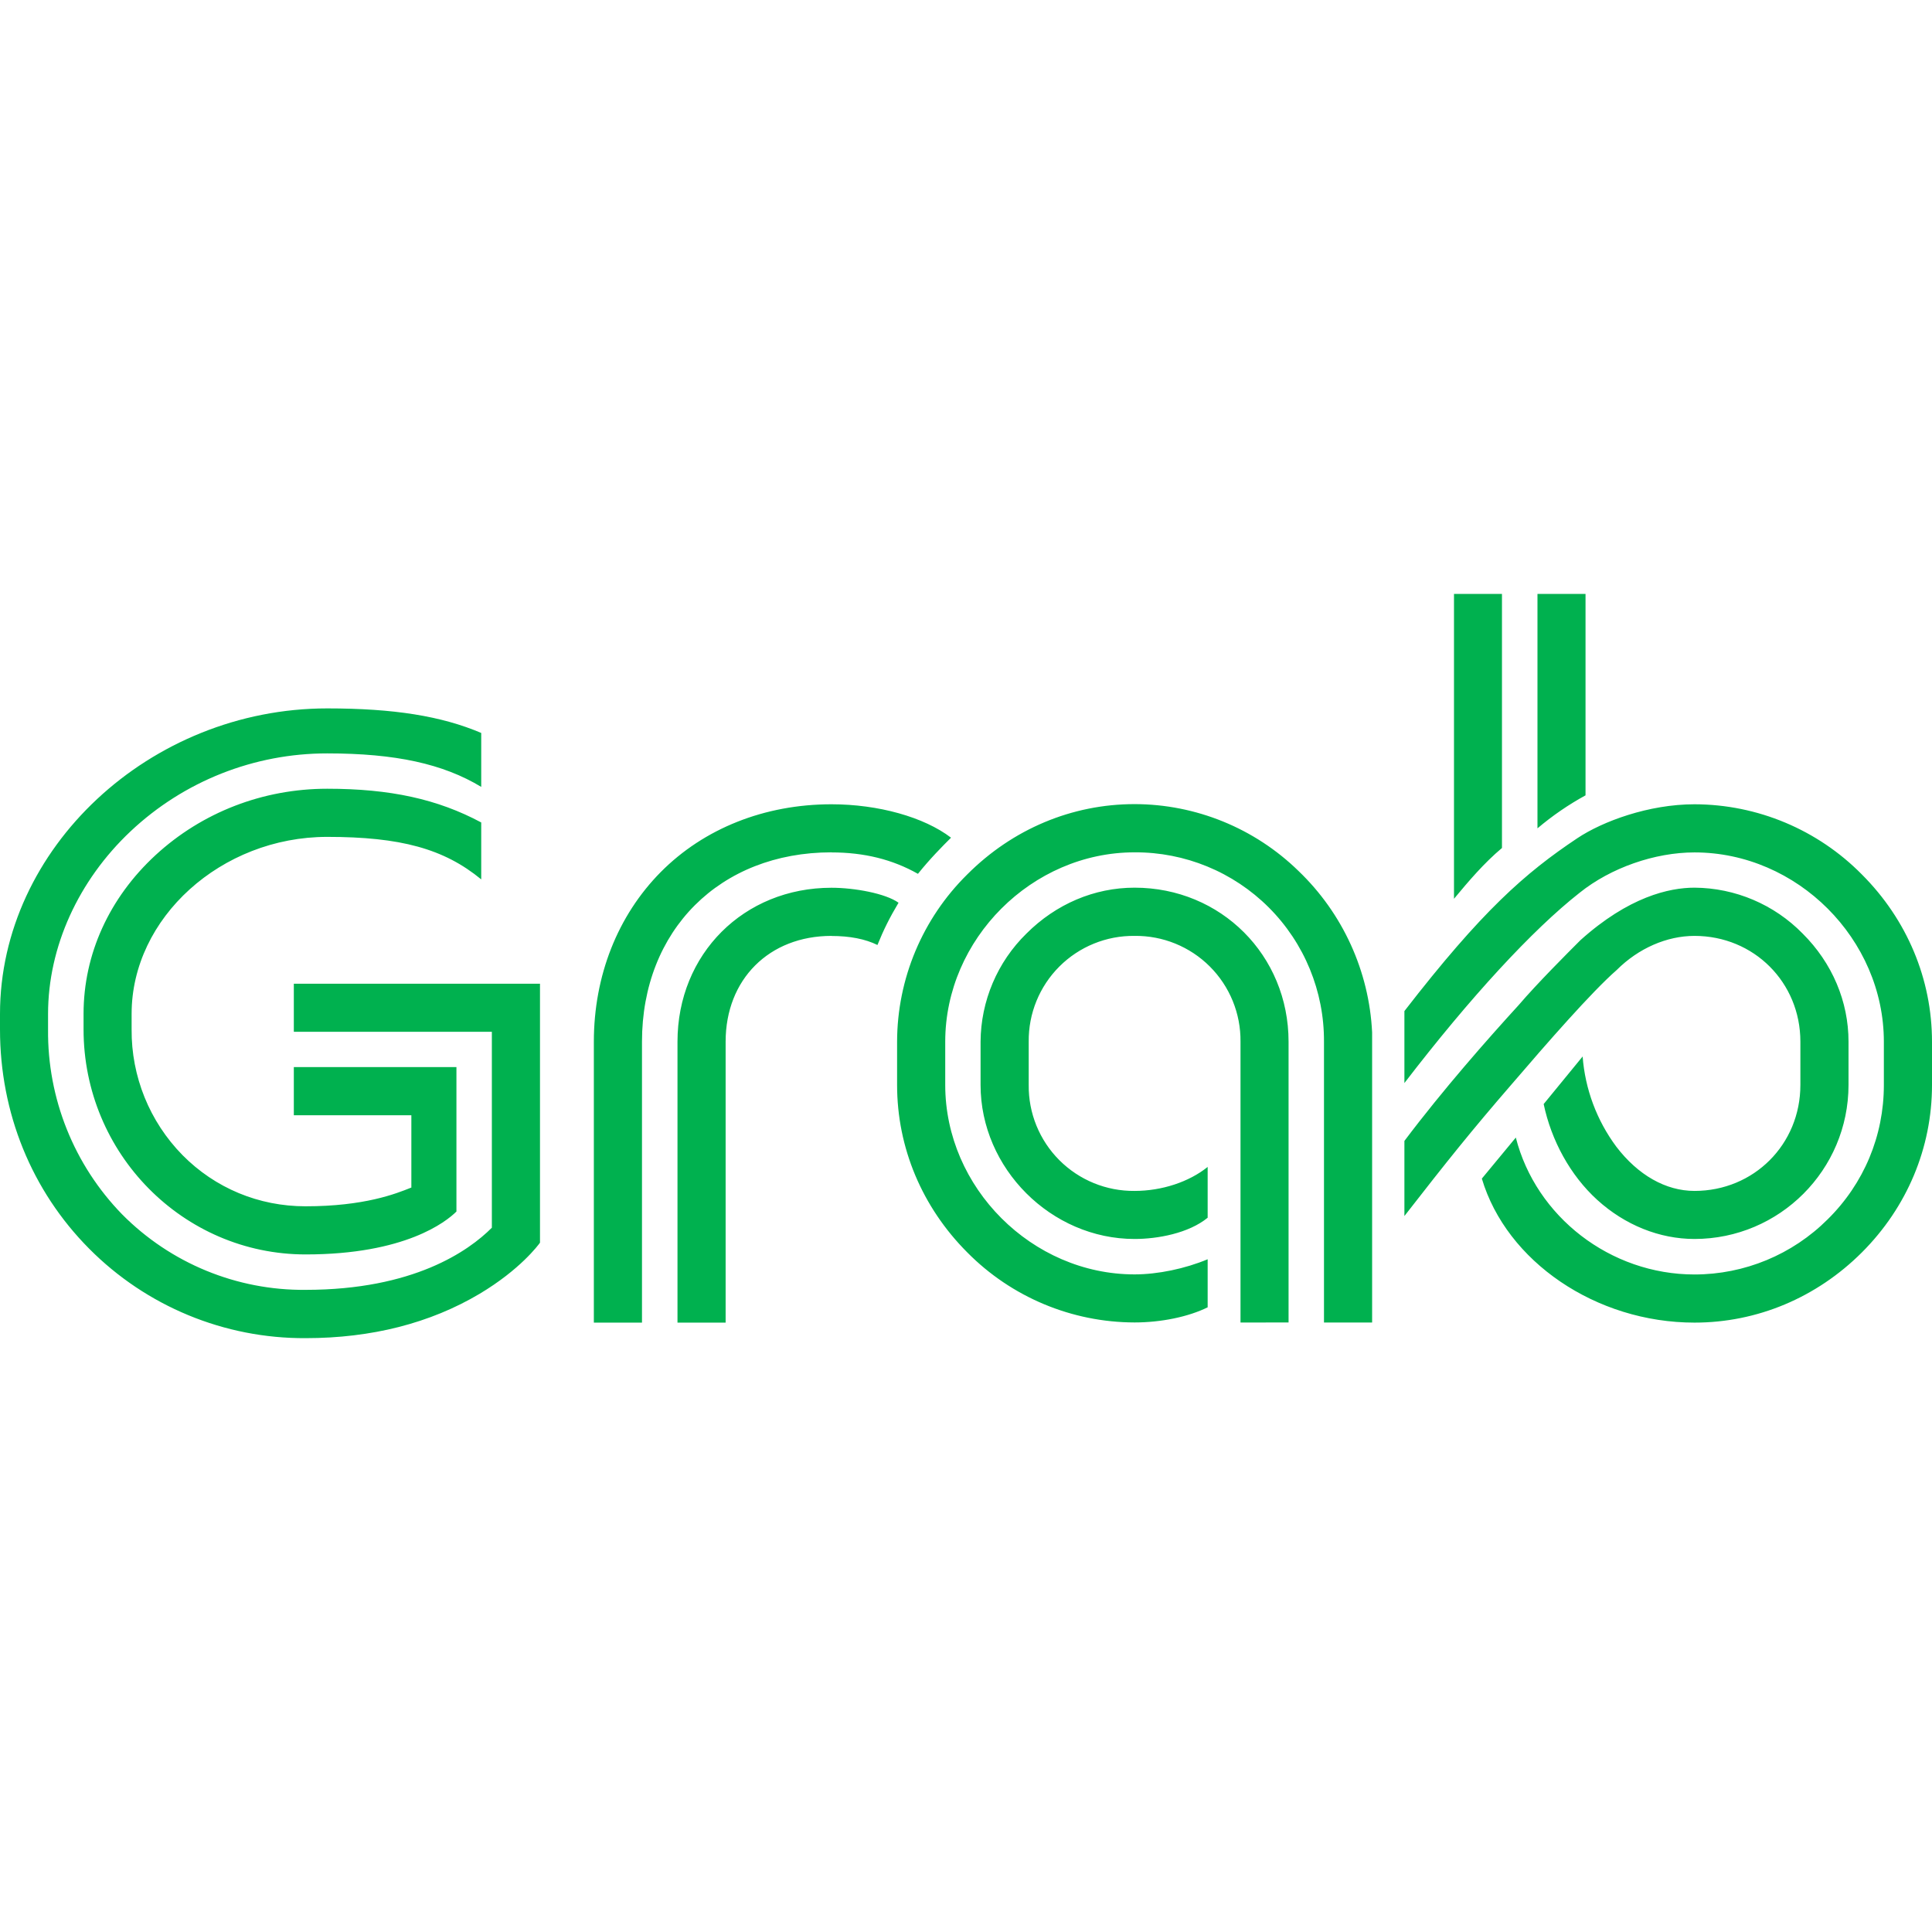
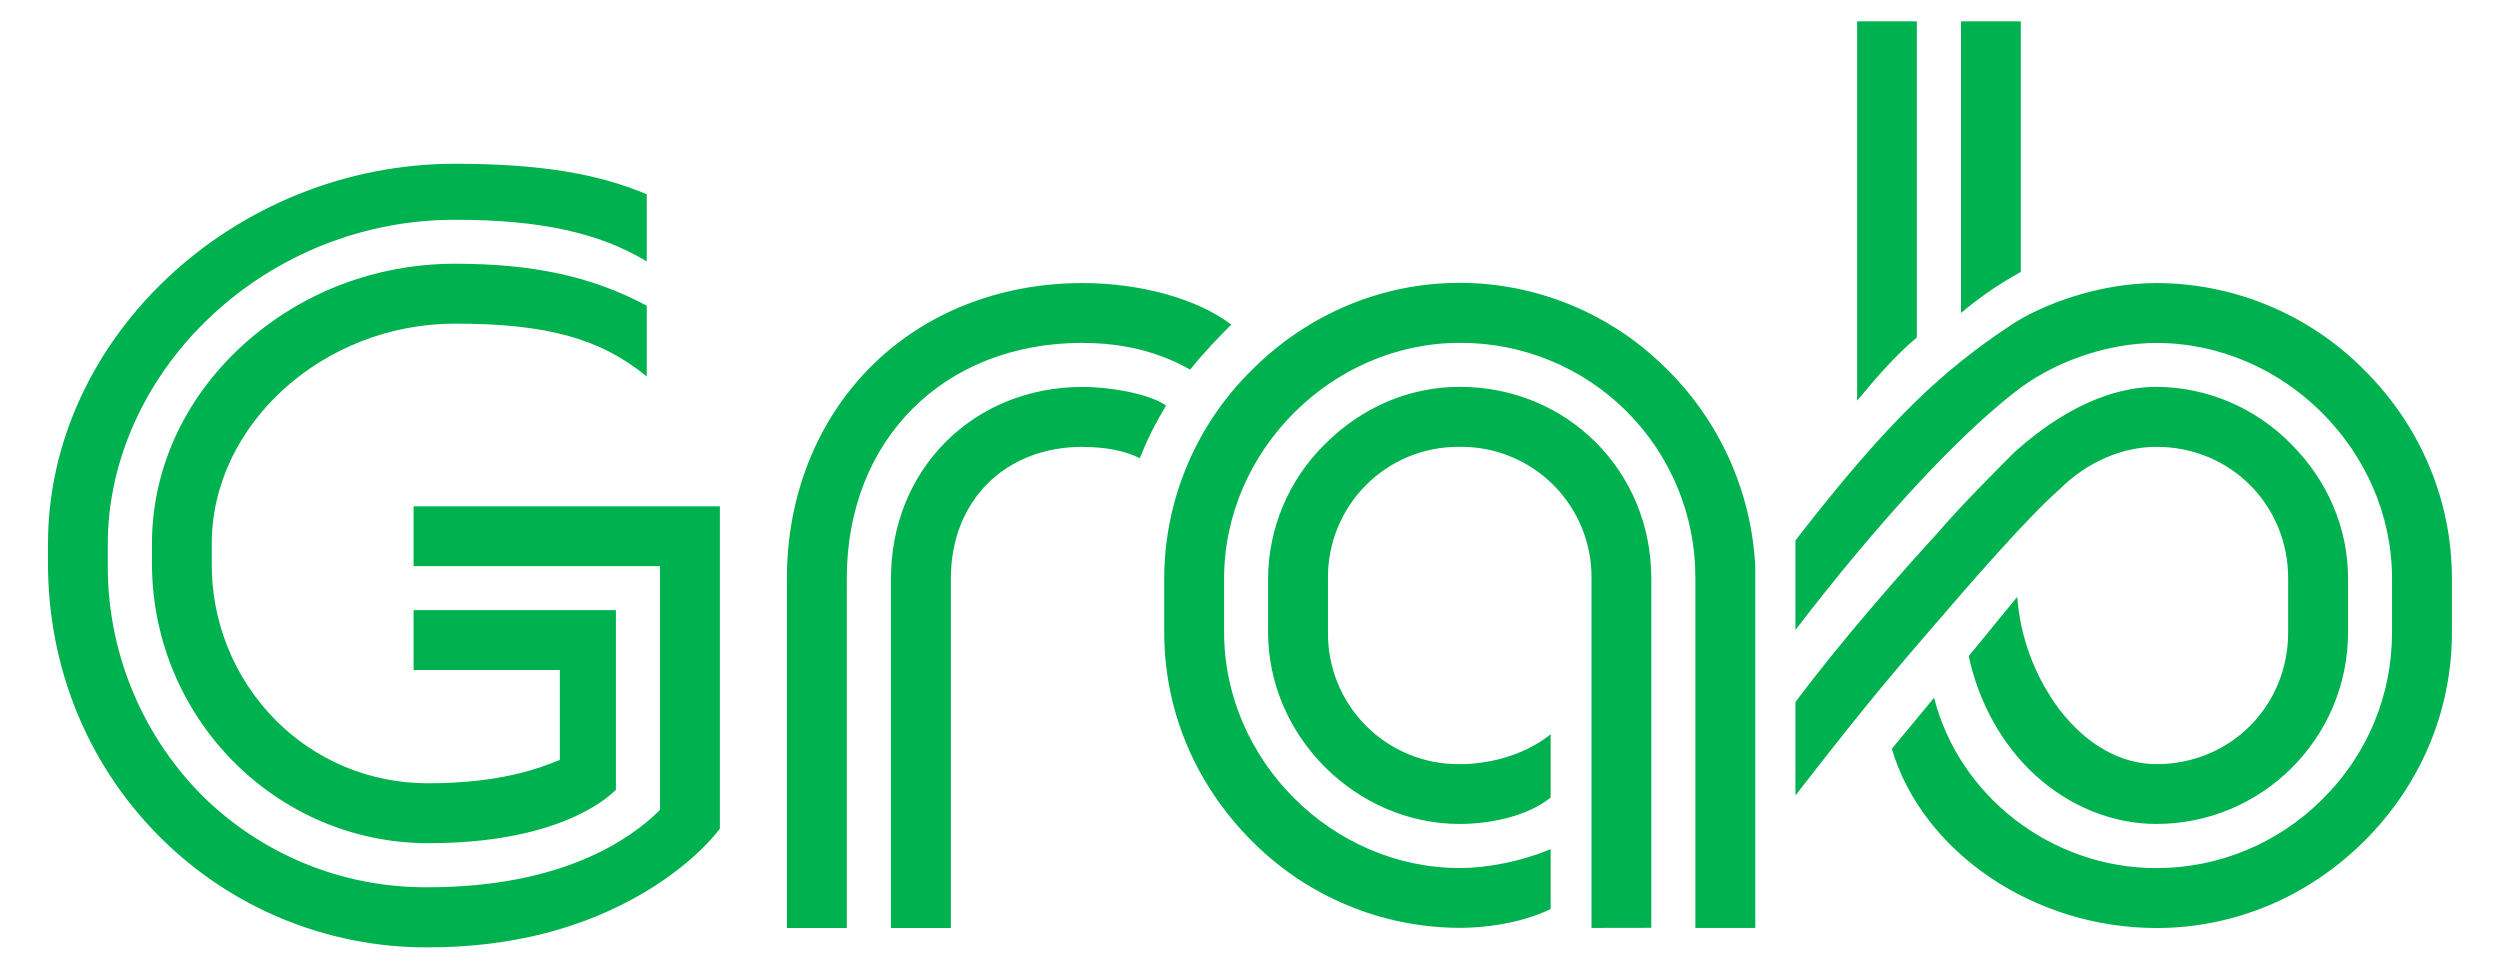
- <svg xmlns="http://www.w3.org/2000/svg" fill="#00B14F" role="img" viewBox="0 0 24 24">
+ <svg xmlns="http://www.w3.org/2000/svg" fill="#00B14F" role="img" viewBox="-0.479 7.165 24.959 9.671">
  <path d="M23.129 10.863a2.927 2.927 0 00-2.079-.872c-.57 0-1.141.212-1.455.421-.651.434-1.186.904-2.149 2.148v.894c.817-1.064 1.59-1.903 2.177-2.364.386-.31.933-.501 1.427-.501 1.275 0 2.352 1.077 2.352 2.352v.538c0 .63-.247 1.223-.698 1.668a2.341 2.341 0 01-1.654.685c-1.048 0-1.97-.719-2.22-1.701l-.422.51c.307 1.03 1.417 1.789 2.642 1.789.778 0 1.516-.31 2.079-.872.562-.562.871-1.3.871-2.079v-.538c0-.778-.31-1.517-.871-2.078m-12.8-.274c.406 0 .757.087 1.074.266.149-.186.299-.337.411-.449-.335-.256-.903-.415-1.485-.415-.83 0-1.584.3-2.122.843-.534.54-.83 1.287-.83 2.107v3.489h.598V12.94c0-1.385.968-2.352 2.354-2.352m5.678 5.84v-3.488c0-1.072-.84-1.913-1.913-1.913-.5 0-.976.203-1.343.57a1.895 1.895 0 00-.57 1.343v.538c0 1.037.877 1.913 1.913 1.913.285 0 .671-.07.908-.264v-.631c-.232.187-.57.298-.908.298a1.302 1.302 0 01-1.315-1.316v-.538a1.3 1.3 0 011.315-1.314 1.3 1.3 0 011.316 1.314v3.489zM0 12.596v.193c0 1.036.393 2.003 1.107 2.722a3.759 3.759 0 002.689 1.112c.82 0 1.548-.186 2.162-.551.506-.302.73-.607.75-.635V12.22H3.65v.597H6.11v2.434l-.002.002c-.288.288-.972.77-2.312.77a3.165 3.165 0 01-2.279-.938 3.247 3.247 0 01-.92-2.297v-.193c0-.83.375-1.656 1.026-2.269a3.558 3.558 0 012.442-.967c.847 0 1.438.129 1.913.416v-.67c-.494-.21-1.085-.305-1.913-.305C1.862 8.8 0 10.538 0 12.595m10.329-.968c.226 0 .419.037.571.112.075-.186.151-.339.262-.525-.162-.116-.549-.186-.833-.186-1.09 0-1.913.823-1.913 1.913v3.489h.598V12.94c0-.774.54-1.314 1.315-1.314m-4.351-.702v-.707c-.541-.29-1.131-.419-1.913-.419-.799 0-1.555.293-2.132.824-.577.532-.895 1.233-.895 1.972v.193c0 1.542 1.237 2.796 2.758 2.796 1.237 0 1.745-.405 1.874-.533v-1.794H3.65v.598h1.46v.899l-.005.001c-.187.075-.578.231-1.31.231-.58 0-1.122-.225-1.528-.636a2.203 2.203 0 01-.632-1.562v-.193c0-1.192 1.113-2.198 2.43-2.198.91 0 1.45.147 1.913.528m14.105 1.126c.27-.27.623-.424.967-.424.737 0 1.315.577 1.315 1.314v.538c0 .738-.578 1.316-1.315 1.316-.357 0-.702-.196-.972-.55a2.151 2.151 0 01-.418-1.12l-.484.591c.095.452.33.885.665 1.19.344.313.774.486 1.209.486a1.915 1.915 0 001.913-1.913v-.538c0-.499-.202-.977-.57-1.343a1.896 1.896 0 00-1.343-.57c-.316 0-.818.114-1.417.652l-.002.002c-.16.16-.536.536-.765.804-.384.42-.943 1.054-1.42 1.688v.933c.529-.68.833-1.06 1.33-1.634.445-.519.996-1.15 1.307-1.422m-8.939 1.428c0 .779.31 1.517.872 2.08a2.93 2.93 0 002.078.87c.33 0 .669-.07.908-.188v-.597c-.28.117-.618.188-.908.188-1.274 0-2.352-1.077-2.352-2.353v-.538c0-1.275 1.078-2.352 2.352-2.352a2.34 2.34 0 012.353 2.353v3.488h.598v-3.604a2.979 2.979 0 00-.915-2.006 2.92 2.92 0 00-2.036-.83c-.778 0-1.516.31-2.078.873a2.926 2.926 0 00-.872 2.078zm6.918-2.313c.183-.22.372-.443.596-.631V7.378h-.596zm1.037-.876V7.378h.597V9.88a3.601 3.601 0 00-.597.41" />
</svg>
